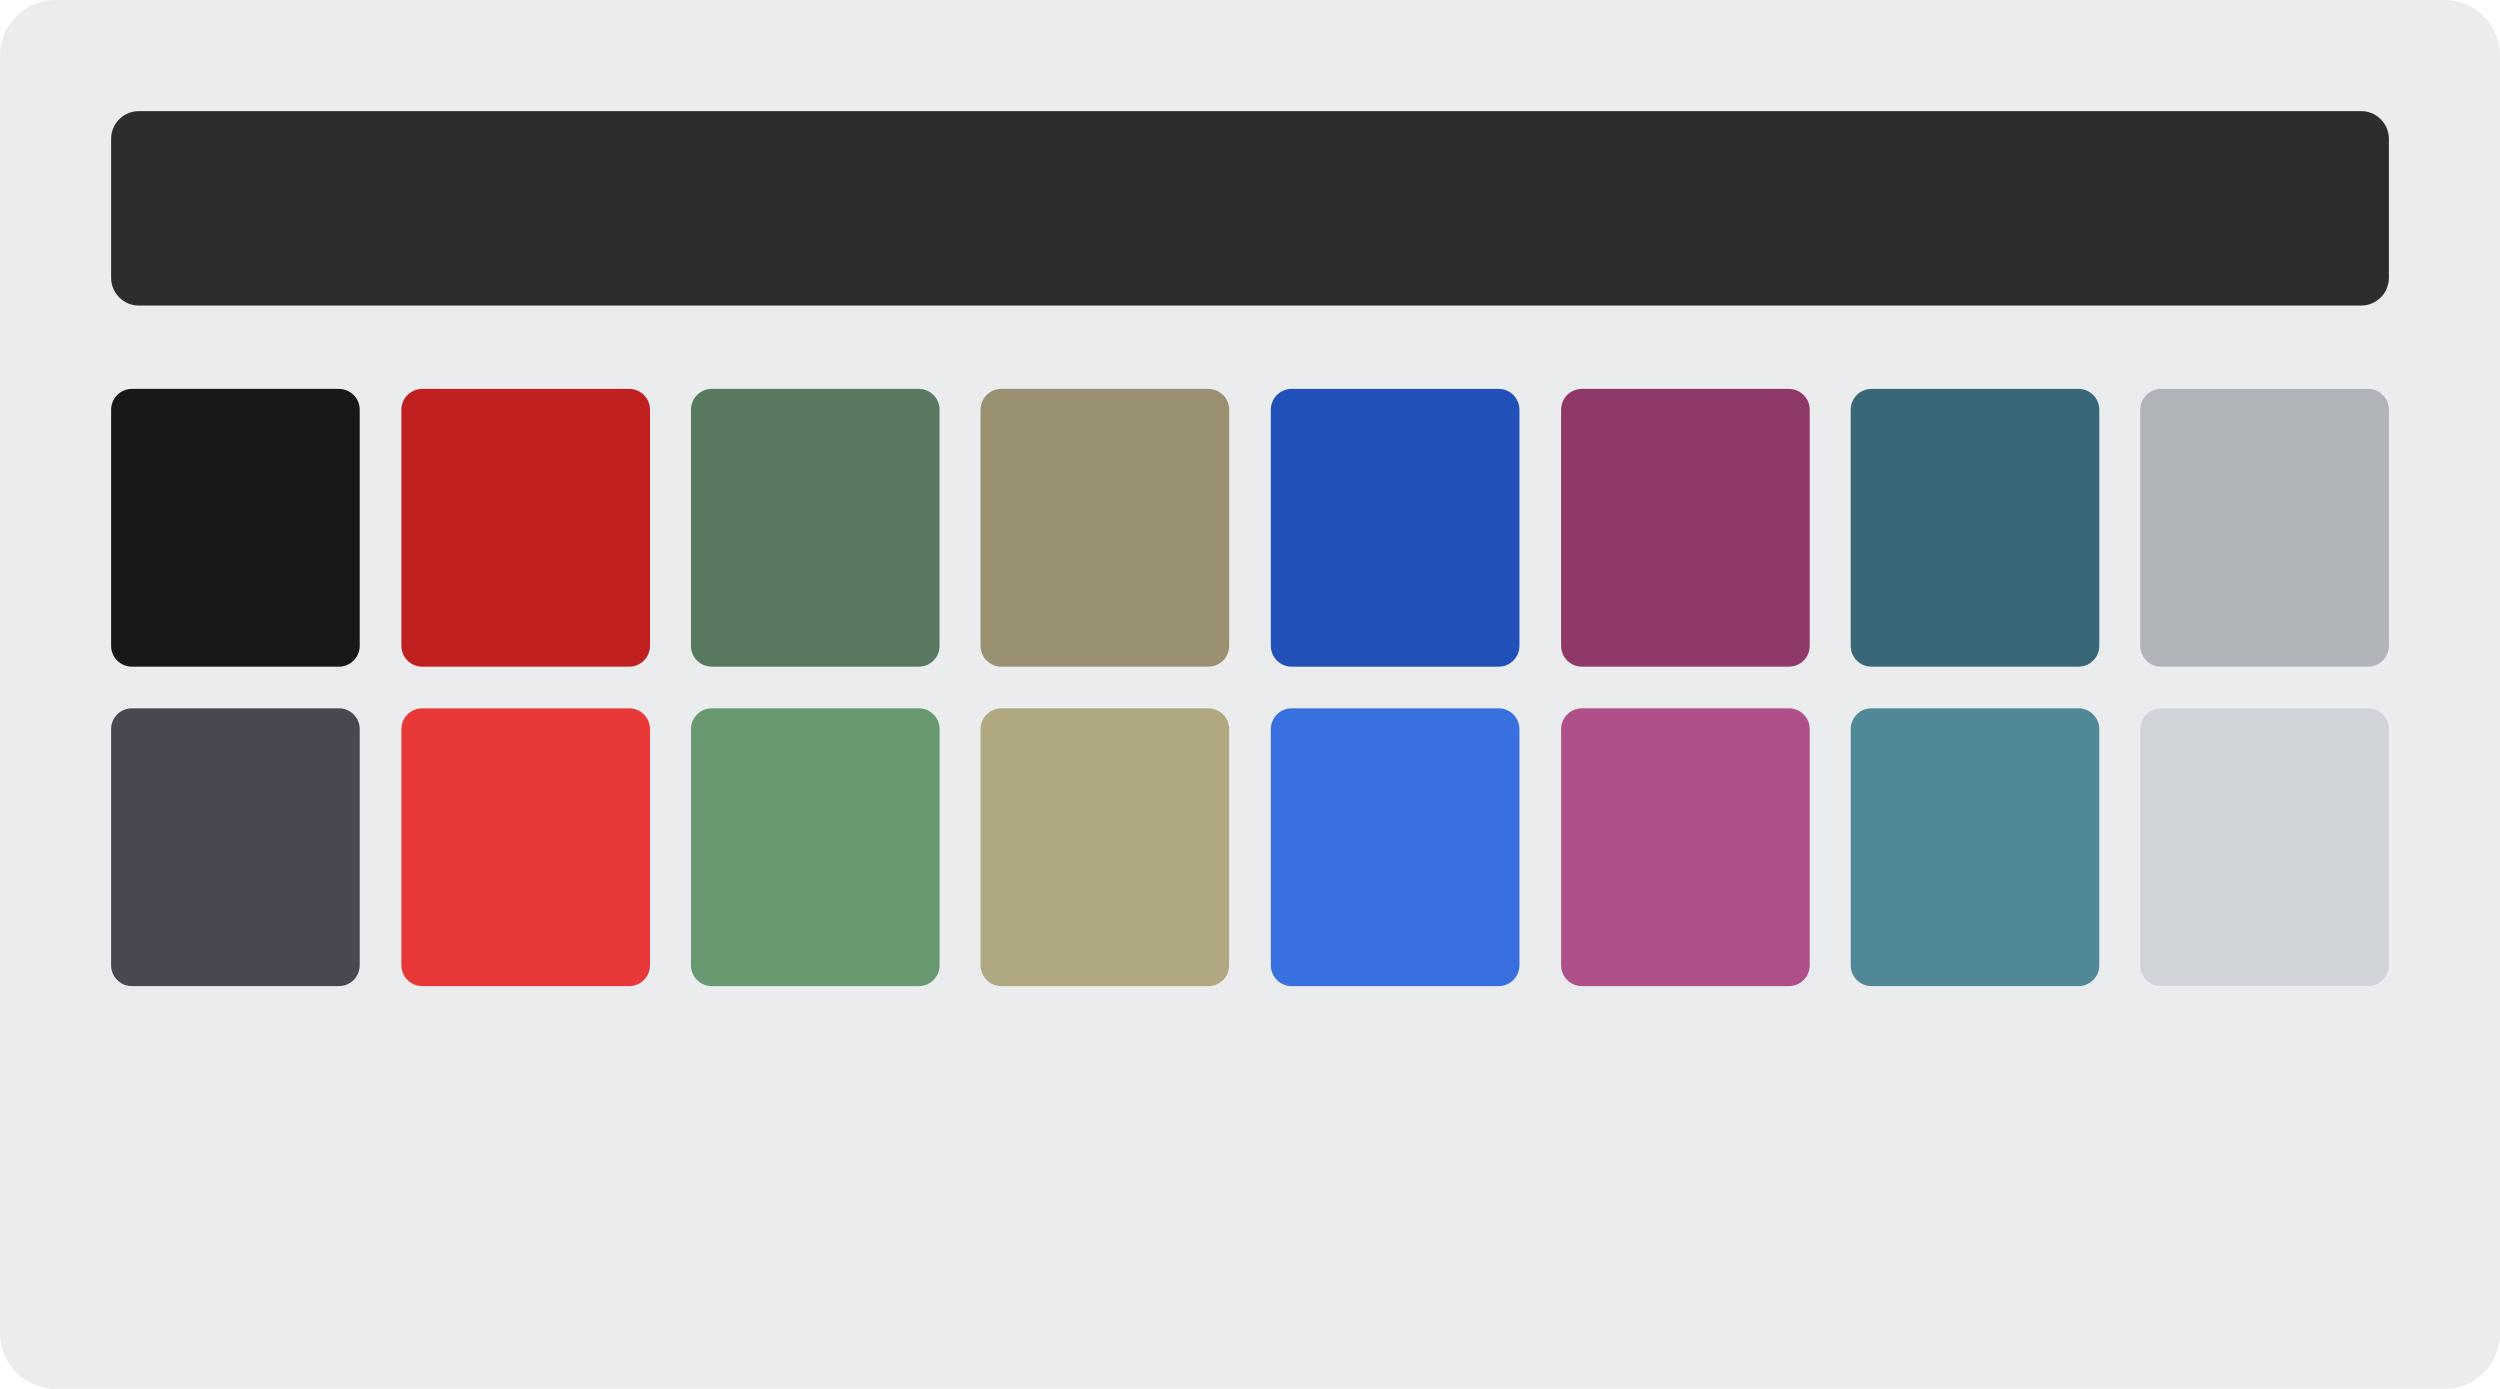
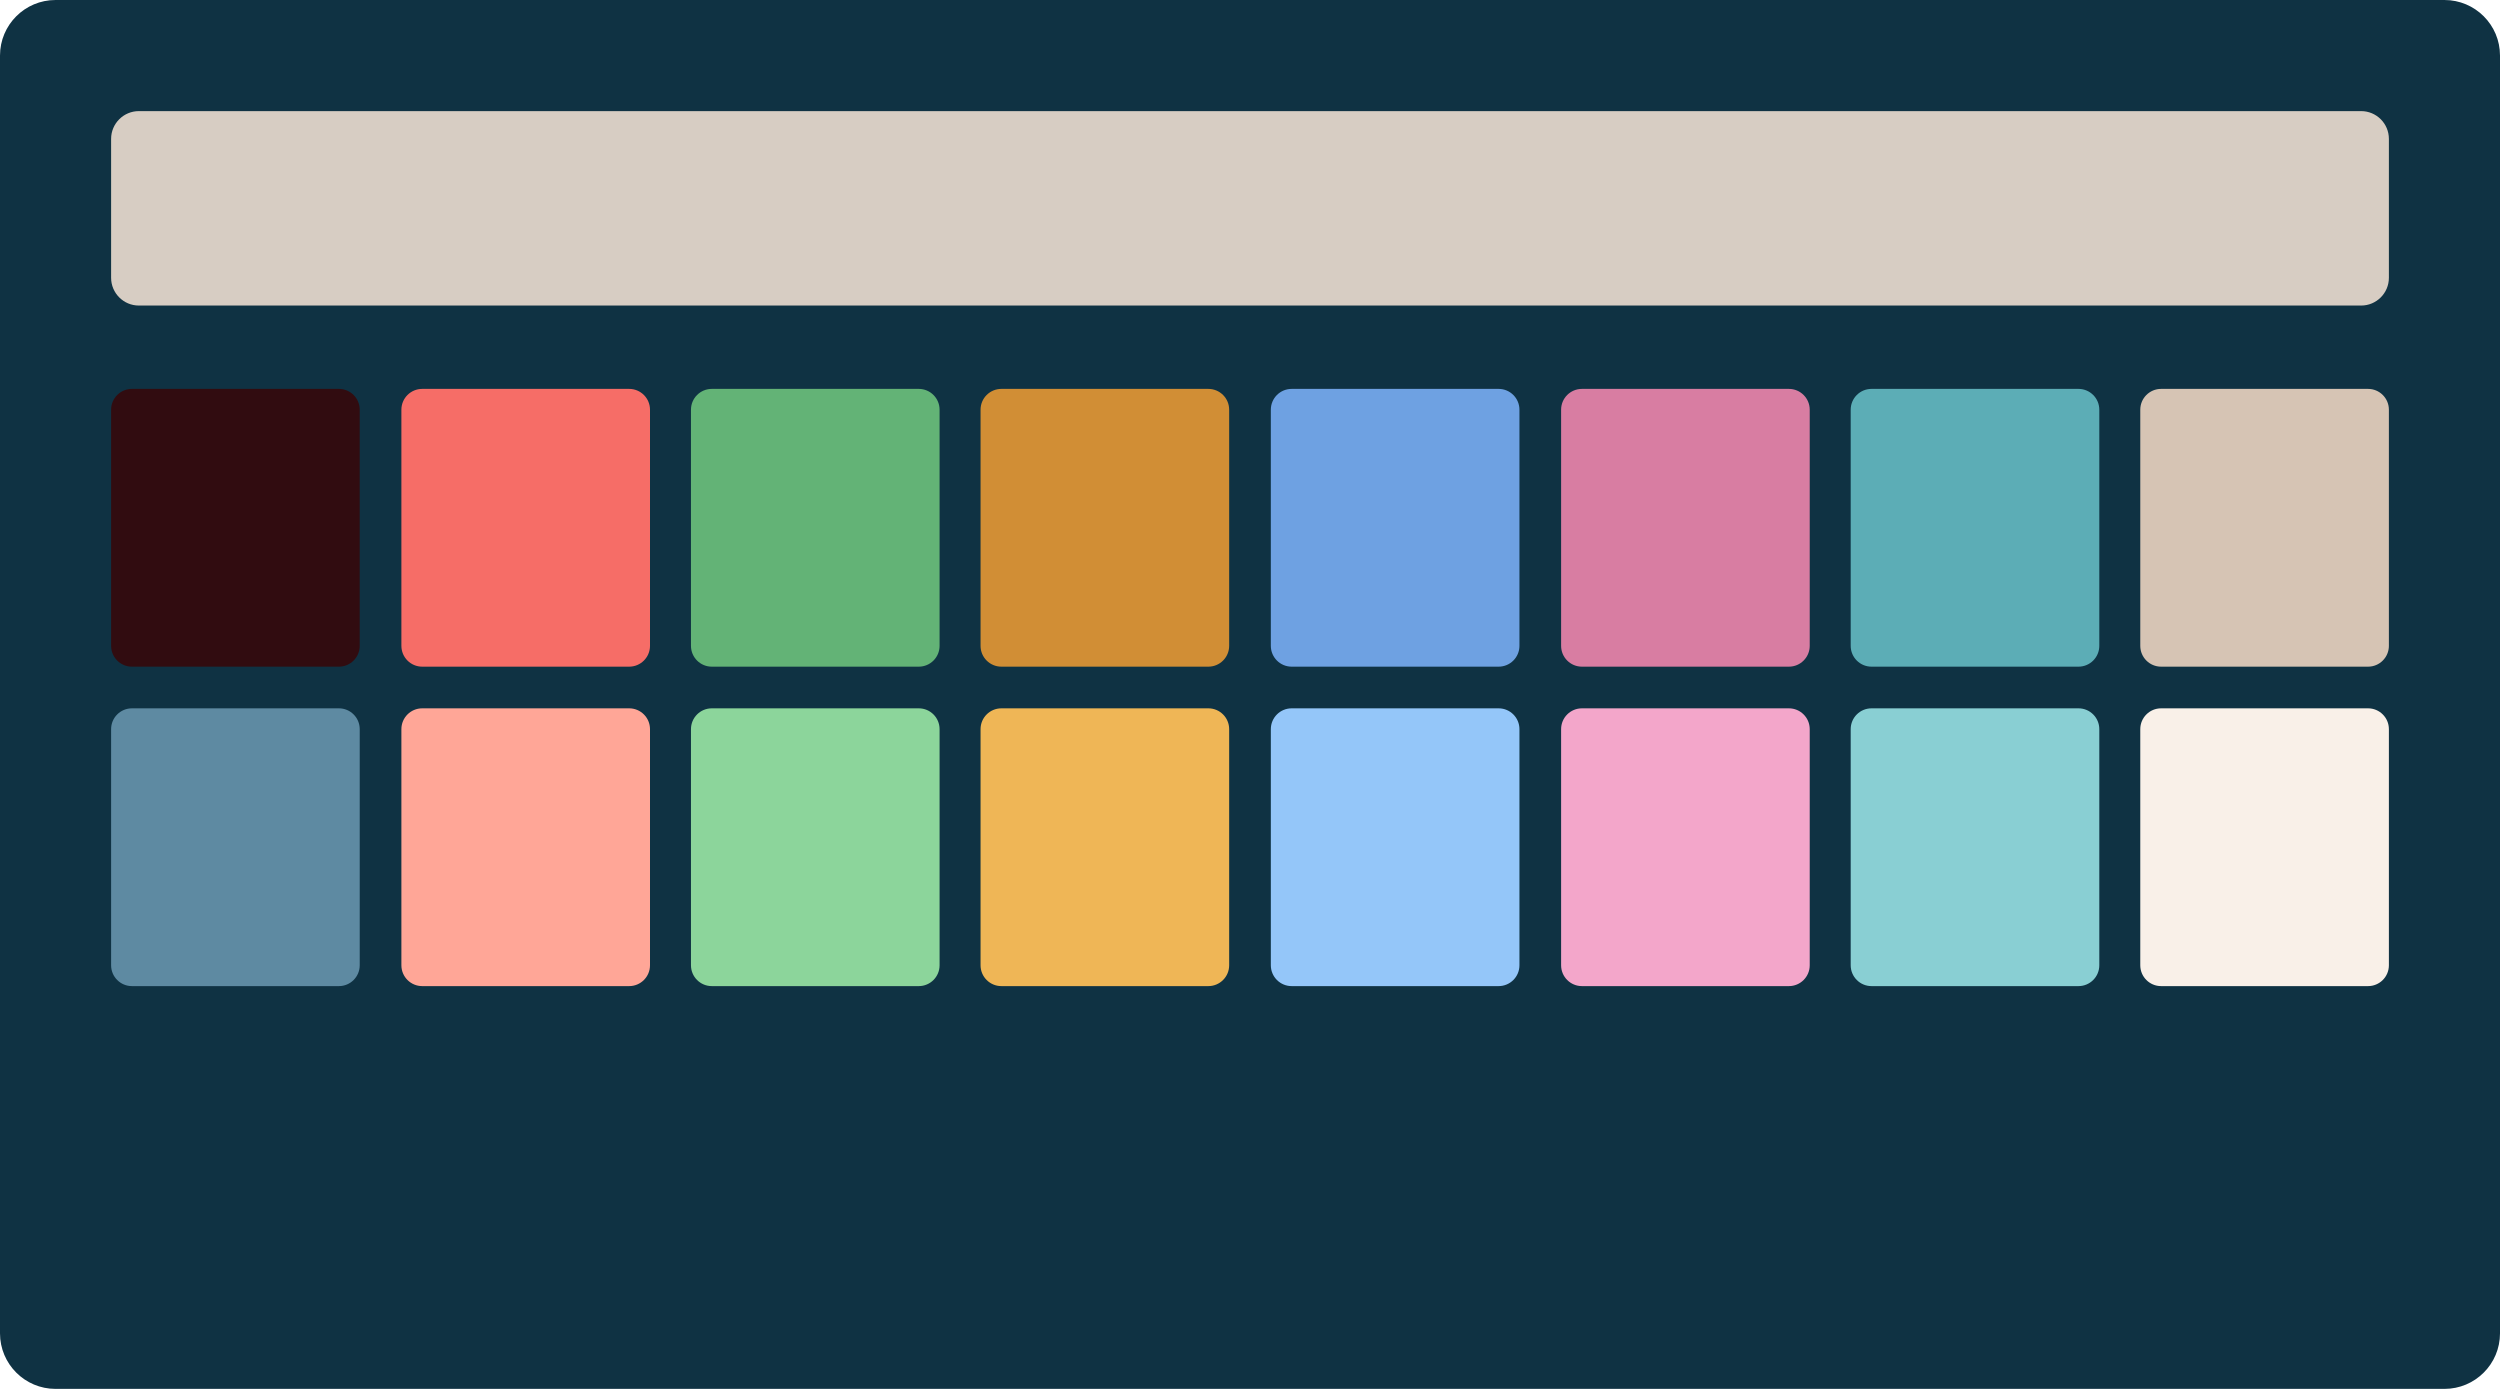
<svg xmlns="http://www.w3.org/2000/svg" width="360" height="200" viewBox="0 0 360 200">
-   <rect width="360" height="200" rx="8" fill="#eaecee" />
-   <rect x="16" y="16" width="328" height="28" rx="4" fill="#181818" opacity="0.9" />
-   <rect x="16.0" y="56" width="35.8" height="40" rx="3" fill="#181818" />
-   <rect x="57.8" y="56" width="35.8" height="40" rx="3" fill="#c02020" />
-   <rect x="99.5" y="56" width="35.8" height="40" rx="3" fill="#587860" />
-   <rect x="141.2" y="56" width="35.8" height="40" rx="3" fill="#989070" />
-   <rect x="183.0" y="56" width="35.8" height="40" rx="3" fill="#2050b8" />
-   <rect x="224.8" y="56" width="35.8" height="40" rx="3" fill="#903868" />
-   <rect x="266.5" y="56" width="35.8" height="40" rx="3" fill="#386878" />
-   <rect x="308.2" y="56" width="35.8" height="40" rx="3" fill="#b0b4b8" />
-   <rect x="16.0" y="102" width="35.8" height="40" rx="3" fill="#484850" />
-   <rect x="57.8" y="102" width="35.8" height="40" rx="3" fill="#e83838" />
-   <rect x="99.5" y="102" width="35.8" height="40" rx="3" fill="#689870" />
-   <rect x="141.2" y="102" width="35.8" height="40" rx="3" fill="#b0a880" />
-   <rect x="183.0" y="102" width="35.8" height="40" rx="3" fill="#3870e0" />
-   <rect x="224.8" y="102" width="35.8" height="40" rx="3" fill="#b05088" />
-   <rect x="266.5" y="102" width="35.8" height="40" rx="3" fill="#508898" />
-   <rect x="308.2" y="102" width="35.8" height="40" rx="3" fill="#d0d4d8" />
+   <rect width="360" height="200" rx="8" fill="#0f3243" />
+   <rect x="16" y="16" width="328" height="28" rx="4" fill="#edded0" opacity="0.9" />
+   <rect x="16.0" y="56" width="35.8" height="40" rx="3" fill="#310c10" />
+   <rect x="57.8" y="56" width="35.8" height="40" rx="3" fill="#f66d67" />
+   <rect x="99.5" y="56" width="35.8" height="40" rx="3" fill="#63b376" />
+   <rect x="141.2" y="56" width="35.8" height="40" rx="3" fill="#d18e35" />
+   <rect x="183.0" y="56" width="35.8" height="40" rx="3" fill="#6ea1e2" />
+   <rect x="224.8" y="56" width="35.8" height="40" rx="3" fill="#d87da2" />
+   <rect x="266.5" y="56" width="35.8" height="40" rx="3" fill="#5cadb6" />
+   <rect x="308.2" y="56" width="35.8" height="40" rx="3" fill="#d6c4b4" />
+   <rect x="16.0" y="102" width="35.8" height="40" rx="3" fill="#5e8aa2" />
+   <rect x="57.8" y="102" width="35.8" height="40" rx="3" fill="#ffa697" />
+   <rect x="99.5" y="102" width="35.8" height="40" rx="3" fill="#8cd59b" />
+   <rect x="141.2" y="102" width="35.8" height="40" rx="3" fill="#efb656" />
+   <rect x="183.0" y="102" width="35.8" height="40" rx="3" fill="#94c6f9" />
+   <rect x="224.8" y="102" width="35.8" height="40" rx="3" fill="#f3a6ca" />
+   <rect x="266.5" y="102" width="35.8" height="40" rx="3" fill="#89cfd3" />
+   <rect x="308.2" y="102" width="35.8" height="40" rx="3" fill="#f9f0e8" />
</svg>
